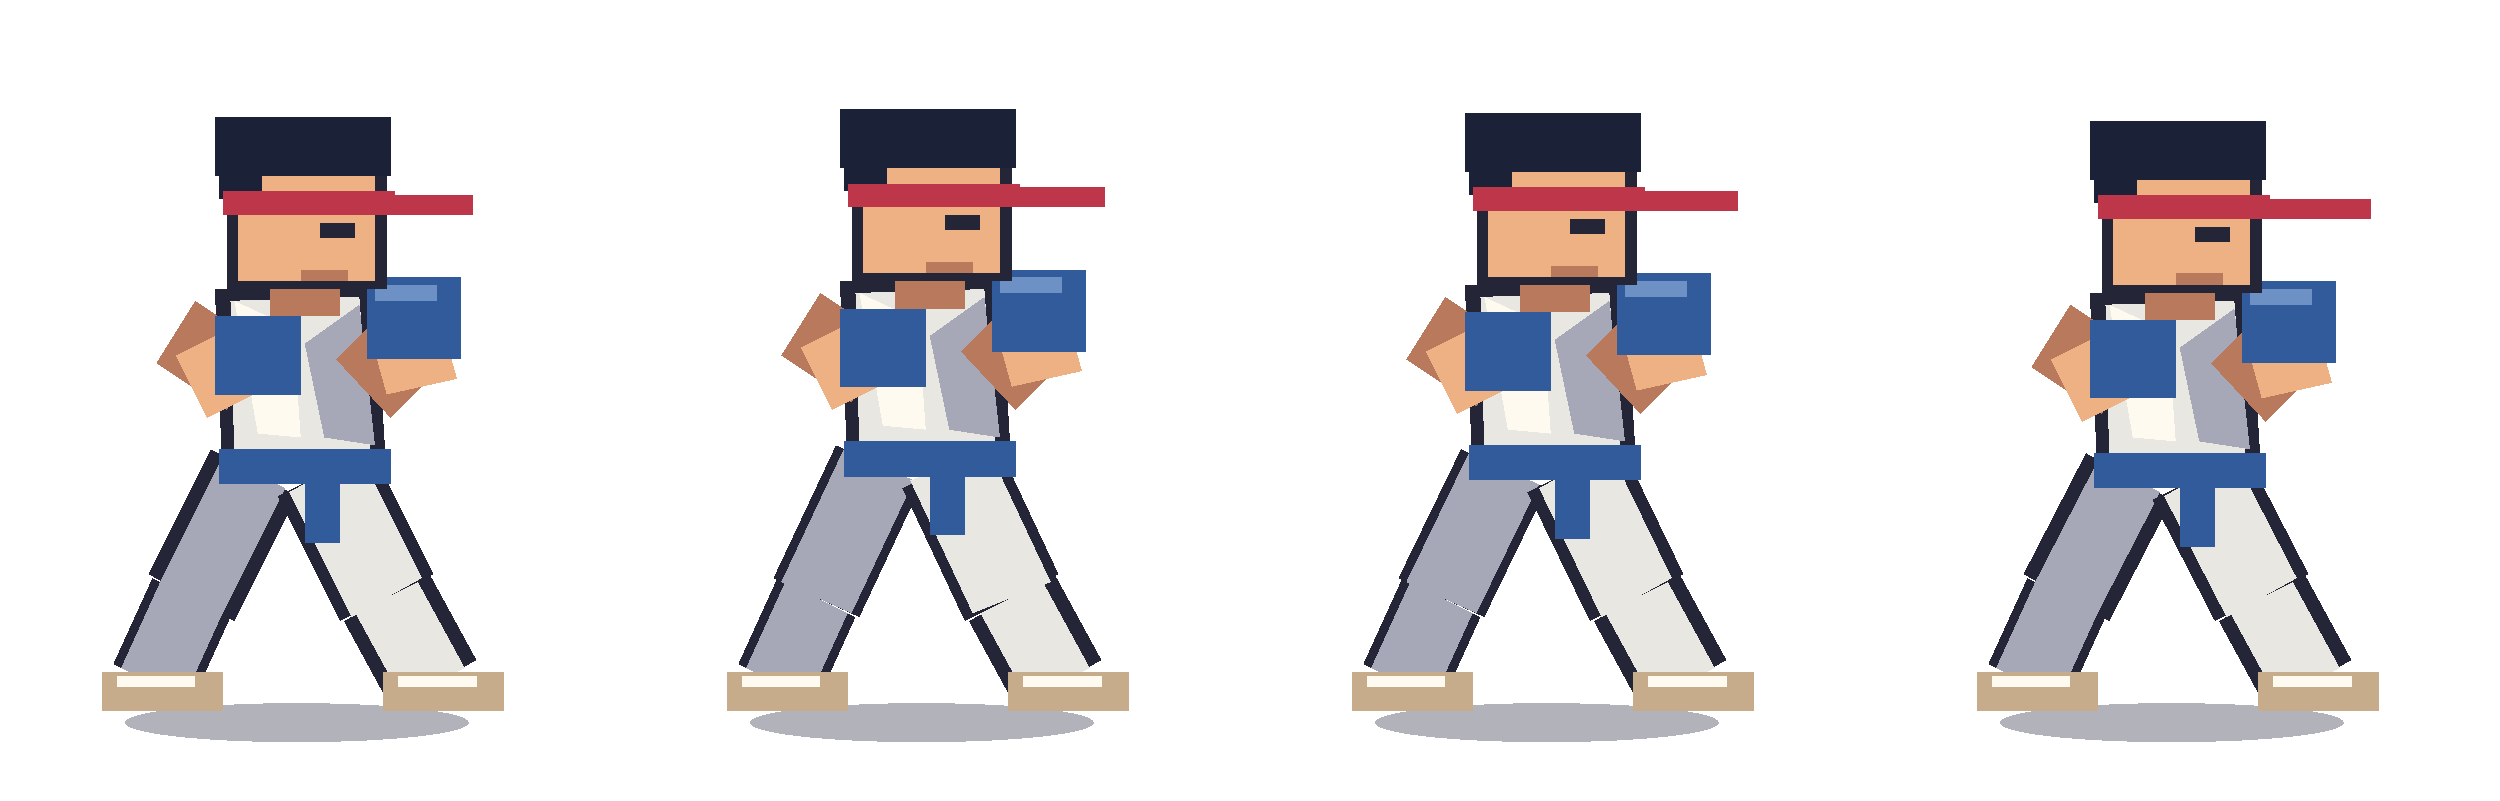
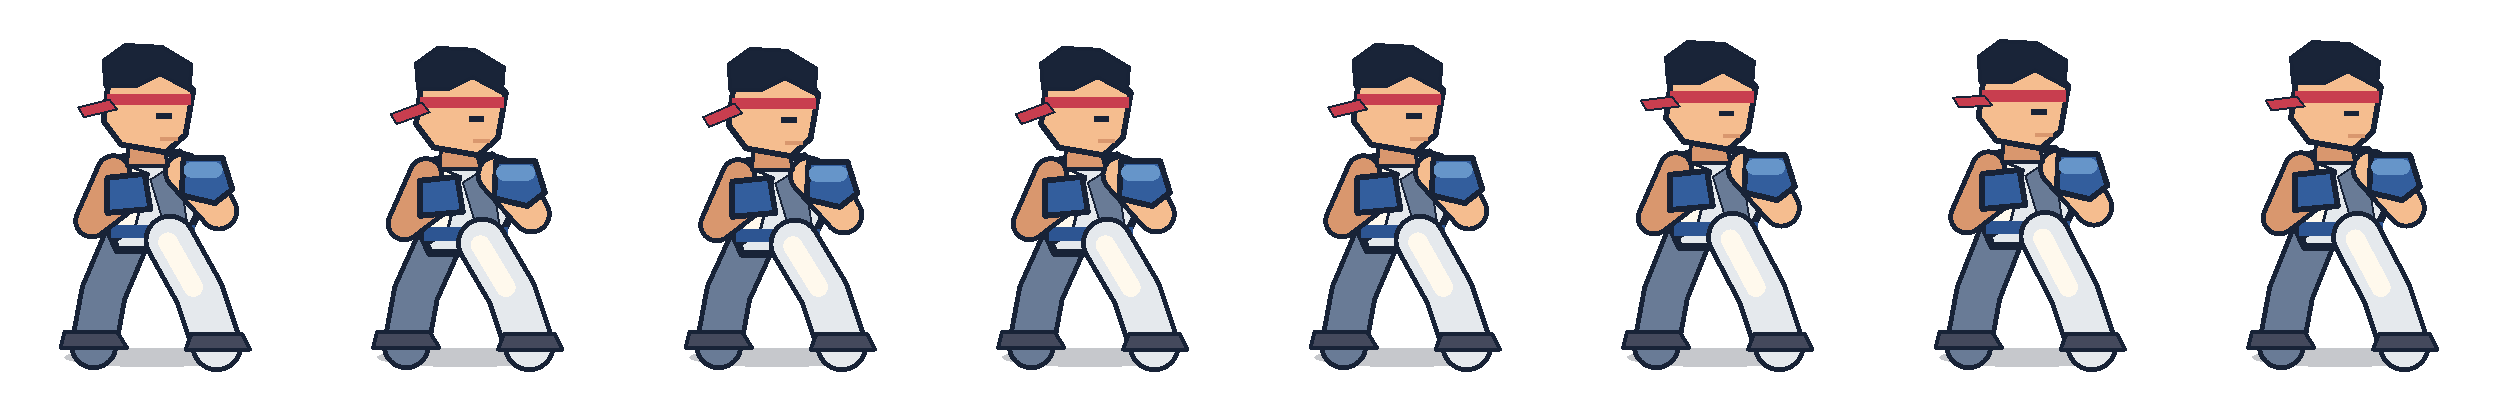
- <svg xmlns="http://www.w3.org/2000/svg" width="640" height="205" viewBox="0 0 640 205">
+ <svg xmlns="http://www.w3.org/2000/svg" width="1280" height="205" viewBox="0 0 1280 205">
  <g shape-rendering="crispEdges">
    <g transform="translate(0 0)">
-       <ellipse cx="76" cy="185" rx="44" ry="5" fill="#202238" opacity=".35" />
-       <polygon points="54,115 38,147 60,159 76,127" fill="#242638" />
-       <polygon points="39,148 29,170 49,180 59,158" fill="#242638" />
-       <polygon points="57,117 41,149 57,157 73,125" fill="#a6a7b7" />
-       <polygon points="41,149 31,171 47,179 57,157" fill="#a6a7b7" />
-       <rect x="26" y="172" width="31" height="10" fill="#c7ac8b" />
-       <rect x="30" y="173" width="20" height="3" fill="#fffaf0" />
-       <polygon points="71,127 87,159 111,147 95,115" fill="#242638" />
-       <polygon points="88,159 100,181 122,169 110,147" fill="#242638" />
-       <polygon points="74,126 90,158 108,148 92,116" fill="#e9e7e2" />
-       <polygon points="91,157 103,179 119,171 107,149" fill="#e9e7e2" />
-       <rect x="98" y="172" width="31" height="10" fill="#c7ac8b" />
-       <rect x="102" y="173" width="20" height="3" fill="#fffaf0" />
-       <polygon points="55,74 96,73 99,122 57,123" fill="#242638" />
-       <polygon points="59,77 92,76 95,117 60,118" fill="#e9e7e2" />
-       <polygon points="60,77 75,84 77,112 66,111" fill="#fffaf0" />
-       <polygon points="92,78 78,88 83,112 96,114" fill="#a6a7b7" />
-       <rect x="56" y="115" width="44" height="9" fill="#315b9b" />
-       <rect x="78" y="120" width="9" height="19" fill="#315b9b" />
-       <polygon points="50,77 40,93 58,105 68,89" fill="#b8795c" />
-       <polygon points="53,107 69,99 61,83 45,91" fill="#edb183" />
-       <rect x="55" y="81" width="22" height="20" fill="#315b9b" />
-       <polygon points="86,92 100,107 116,91 102,76" fill="#b8795c" />
-       <polygon points="117,97 112,79 94,83 99,101" fill="#edb183" />
-       <rect x="94" y="71" width="24" height="21" fill="#315b9b" />
-       <rect x="96" y="73" width="16" height="4" fill="#6d90c5" />
-       <rect x="69" y="68" width="18" height="13" fill="#b8795c" />
-       <rect x="58" y="35" width="41" height="39" fill="#242638" />
-       <rect x="61" y="38" width="35" height="34" fill="#edb183" />
-       <rect x="55" y="30" width="45" height="15" fill="#1b2136" />
-       <rect x="56" y="41" width="11" height="10" fill="#1b2136" />
-       <rect x="57" y="49" width="44" height="6" fill="#bd3649" />
-       <rect x="99" y="50" width="22" height="5" fill="#bd3649" />
-       <rect x="82" y="57" width="9" height="4" fill="#242638" />
-       <rect x="77" y="69" width="12" height="3" fill="#b8795c" />
+       <ellipse cx="78" cy="183" rx="45" ry="5" fill="#111728" opacity=".24" />
+       <path d="M 64,124 L 53,150 L 48,177" fill="none" stroke="#182337" stroke-width="25" stroke-linejoin="round" stroke-linecap="round" />
+       <path d="M 64,124 L 53,150 L 48,177" fill="none" stroke="#697b96" stroke-width="20" stroke-linejoin="round" stroke-linecap="round" />
+       <polygon points="33,170 60,170 65,178 31,178" fill="#44495c" stroke="#182337" stroke-width="2" stroke-linejoin="round" />
+       <polygon points="58,81 92,78 101,110 92,128 60,128 52,110" fill="#e5e9ed" stroke="#182337" stroke-width="4" stroke-linejoin="round" />
+       <polygon points="59,82 76,89 69,117 60,123" fill="#fff9ed" stroke="#182337" stroke-width="1.5" stroke-linejoin="round" />
+       <polygon points="91,83 77,92 84,115 97,122" fill="#697b96" stroke="#182337" stroke-width="1" stroke-linejoin="round" />
+       <rect x="57" y="115" width="43" height="7" fill="#2d5592" />
+       <polygon points="80,117 87,117 90,133 82,139" fill="#2d5592" stroke="#182337" stroke-width="1" stroke-linejoin="round" />
+       <path d="M 87,123 L 102,150 L 111,177" fill="none" stroke="#182337" stroke-width="27" stroke-linejoin="round" stroke-linecap="round" />
+       <path d="M 87,123 L 102,150 L 111,177" fill="none" stroke="#e5e9ed" stroke-width="22" stroke-linejoin="round" stroke-linecap="round" />
+       <path d="M 86,124 L 99,147" fill="none" stroke="#fff9ed" stroke-width="10" stroke-linejoin="round" stroke-linecap="round" />
+       <path d="M 86,124 L 99,147" fill="none" stroke="#fff9ed" stroke-width="5" stroke-linejoin="round" stroke-linecap="round" />
+       <polygon points="98,171 124,171 128,179 95,179" fill="#44495c" stroke="#182337" stroke-width="2" stroke-linejoin="round" />
+       <path d="M 58,88 L 47,113 L 64,100" fill="none" stroke="#182337" stroke-width="19" stroke-linejoin="round" stroke-linecap="round" />
+       <path d="M 58,88 L 47,113 L 64,100" fill="none" stroke="#d9976e" stroke-width="14" stroke-linejoin="round" stroke-linecap="round" />
+       <polygon points="55,91 74,89 77,107 55,109" fill="#335e9d" stroke="#182337" stroke-width="3" stroke-linejoin="round" />
+       <path d="M 94,88 L 112,108 L 103,92" fill="none" stroke="#182337" stroke-width="21" stroke-linejoin="round" stroke-linecap="round" />
+       <path d="M 94,88 L 112,108 L 103,92" fill="none" stroke="#f5bd8f" stroke-width="16" stroke-linejoin="round" stroke-linecap="round" />
+       <polygon points="94,81 114,81 119,97 110,104 93,100" fill="#335e9d" stroke="#182337" stroke-width="3" stroke-linejoin="round" />
+       <path d="M 98,87 L 110,87" fill="none" stroke="#6695c9" stroke-width="8" stroke-linejoin="round" stroke-linecap="round" />
+       <path d="M 98,87 L 110,87" fill="none" stroke="#6695c9" stroke-width="3" stroke-linejoin="round" stroke-linecap="round" />
+       <polygon points="66,71 83,71 86,85 65,85" fill="#d9976e" stroke="#182337" stroke-width="2" stroke-linejoin="round" />
+       <polygon points="56,39 90,36 99,46 95,69 85,78 62,74 53,62" fill="#f5bd8f" stroke="#182337" stroke-width="3" stroke-linejoin="round" />
+       <polygon points="54,44 53,31 64,23 83,24 98,33 97,46 82,38 70,44" fill="#192438" stroke="#182337" stroke-width="2" stroke-linejoin="round" />
+       <rect x="55" y="48" width="43" height="6" fill="#c83e4f" />
+       <polygon points="56,51 40,55 43,60 60,56" fill="#c83e4f" stroke="#182337" stroke-width="1" stroke-linejoin="round" />
+       <rect x="80" y="58" width="8" height="3" fill="#182337" />
+       <rect x="82" y="70" width="9" height="2" fill="#d9976e" />
    </g>
    <g transform="translate(160 0)">
-       <ellipse cx="76" cy="185" rx="44" ry="5" fill="#202238" opacity=".35" />
-       <polygon points="54,114 38,148 60,158 76,124" fill="#242638" />
-       <polygon points="39,148 29,170 49,180 59,158" fill="#242638" />
-       <polygon points="56,115 40,149 58,157 74,123" fill="#a6a7b7" />
-       <polygon points="41,149 31,171 47,179 57,157" fill="#a6a7b7" />
-       <rect x="26" y="172" width="31" height="10" fill="#c7ac8b" />
-       <rect x="30" y="173" width="20" height="3" fill="#fffaf0" />
-       <polygon points="71,125 87,159 111,147 95,113" fill="#242638" />
-       <polygon points="88,159 100,181 122,169 110,147" fill="#242638" />
-       <polygon points="73,123 89,157 109,149 93,115" fill="#e9e7e2" />
-       <polygon points="91,157 103,179 119,171 107,149" fill="#e9e7e2" />
-       <rect x="98" y="172" width="31" height="10" fill="#c7ac8b" />
-       <rect x="102" y="173" width="20" height="3" fill="#fffaf0" />
-       <polygon points="55,72 96,71 99,120 57,121" fill="#242638" />
-       <polygon points="59,75 92,74 95,115 60,116" fill="#e9e7e2" />
-       <polygon points="60,75 75,82 77,110 66,109" fill="#fffaf0" />
-       <polygon points="92,76 78,86 83,110 96,112" fill="#a6a7b7" />
-       <rect x="56" y="113" width="44" height="9" fill="#315b9b" />
-       <rect x="78" y="118" width="9" height="19" fill="#315b9b" />
-       <polygon points="50,75 40,91 58,103 68,87" fill="#b8795c" />
-       <polygon points="53,105 69,97 61,81 45,89" fill="#edb183" />
-       <rect x="55" y="79" width="22" height="20" fill="#315b9b" />
-       <polygon points="86,90 100,105 116,89 102,74" fill="#b8795c" />
-       <polygon points="117,95 112,77 94,81 99,99" fill="#edb183" />
-       <rect x="94" y="69" width="24" height="21" fill="#315b9b" />
-       <rect x="96" y="71" width="16" height="4" fill="#6d90c5" />
-       <rect x="69" y="66" width="18" height="13" fill="#b8795c" />
-       <rect x="58" y="33" width="41" height="39" fill="#242638" />
-       <rect x="61" y="36" width="35" height="34" fill="#edb183" />
-       <rect x="55" y="28" width="45" height="15" fill="#1b2136" />
-       <rect x="56" y="39" width="11" height="10" fill="#1b2136" />
-       <rect x="57" y="47" width="44" height="6" fill="#bd3649" />
-       <rect x="99" y="48" width="24" height="5" fill="#bd3649" />
-       <rect x="82" y="55" width="9" height="4" fill="#242638" />
-       <rect x="77" y="67" width="12" height="3" fill="#b8795c" />
+       <ellipse cx="78" cy="183" rx="45" ry="5" fill="#111728" opacity=".24" />
+       <path d="M 64,125.5 L 53,150 L 48,177" fill="none" stroke="#182337" stroke-width="25" stroke-linejoin="round" stroke-linecap="round" />
+       <path d="M 64,125.5 L 53,150 L 48,177" fill="none" stroke="#697b96" stroke-width="20" stroke-linejoin="round" stroke-linecap="round" />
+       <polygon points="33,170 60,170 65,178 31,178" fill="#44495c" stroke="#182337" stroke-width="2" stroke-linejoin="round" />
+       <polygon points="58,82.5 92,79.5 101,111.5 92,129.5 60,129.5 52,111.5" fill="#e5e9ed" stroke="#182337" stroke-width="4" stroke-linejoin="round" />
+       <polygon points="59,83.5 76,90.5 69,118.5 60,124.5" fill="#fff9ed" stroke="#182337" stroke-width="1.5" stroke-linejoin="round" />
+       <polygon points="91,84.5 77,93.5 84,116.5 97,123.5" fill="#697b96" stroke="#182337" stroke-width="1" stroke-linejoin="round" />
+       <rect x="57" y="116.414" width="43" height="7" fill="#2d5592" />
+       <polygon points="80,118.5 87,118.5 90,134.5 82,140.5" fill="#2d5592" stroke="#182337" stroke-width="1" stroke-linejoin="round" />
+       <path d="M 87,124.5 L 102,150 L 111,177" fill="none" stroke="#182337" stroke-width="27" stroke-linejoin="round" stroke-linecap="round" />
+       <path d="M 87,124.5 L 102,150 L 111,177" fill="none" stroke="#e5e9ed" stroke-width="22" stroke-linejoin="round" stroke-linecap="round" />
+       <path d="M 86,125.5 L 99,147" fill="none" stroke="#fff9ed" stroke-width="10" stroke-linejoin="round" stroke-linecap="round" />
+       <path d="M 86,125.5 L 99,147" fill="none" stroke="#fff9ed" stroke-width="5" stroke-linejoin="round" stroke-linecap="round" />
+       <polygon points="98,171 124,171 128,179 95,179" fill="#44495c" stroke="#182337" stroke-width="2" stroke-linejoin="round" />
+       <path d="M 58,89.5 L 47,114.5 L 64,101.5" fill="none" stroke="#182337" stroke-width="19" stroke-linejoin="round" stroke-linecap="round" />
+       <path d="M 58,89.5 L 47,114.5 L 64,101.5" fill="none" stroke="#d9976e" stroke-width="14" stroke-linejoin="round" stroke-linecap="round" />
+       <polygon points="55,92.5 74,90.5 77,108.5 55,110.5" fill="#335e9d" stroke="#182337" stroke-width="3" stroke-linejoin="round" />
+       <path d="M 94,89.5 L 112,109.5 L 103,93.5" fill="none" stroke="#182337" stroke-width="21" stroke-linejoin="round" stroke-linecap="round" />
+       <path d="M 94,89.5 L 112,109.5 L 103,93.5" fill="none" stroke="#f5bd8f" stroke-width="16" stroke-linejoin="round" stroke-linecap="round" />
+       <polygon points="94,82.5 114,82.5 119,98.5 110,105.5 93,101.5" fill="#335e9d" stroke="#182337" stroke-width="3" stroke-linejoin="round" />
+       <path d="M 98,88.5 L 110,88.5" fill="none" stroke="#6695c9" stroke-width="8" stroke-linejoin="round" stroke-linecap="round" />
+       <path d="M 98,88.5 L 110,88.5" fill="none" stroke="#6695c9" stroke-width="3" stroke-linejoin="round" stroke-linecap="round" />
+       <polygon points="66,72.5 83,72.5 86,86.5 65,86.5" fill="#d9976e" stroke="#182337" stroke-width="2" stroke-linejoin="round" />
+       <polygon points="56,40.5 90,37.5 99,47.5 95,70.5 85,79.5 62,75.5 53,63.5" fill="#f5bd8f" stroke="#182337" stroke-width="3" stroke-linejoin="round" />
+       <polygon points="54,45.5 53,32.5 64,24.5 83,25.5 98,34.5 97,47.5 82,39.5 70,45.5" fill="#192438" stroke="#182337" stroke-width="2" stroke-linejoin="round" />
+       <rect x="55" y="49.414" width="43" height="6" fill="#c83e4f" />
+       <polygon points="56,52.5 40,58.5 43,63.5 60,57.5" fill="#c83e4f" stroke="#182337" stroke-width="1" stroke-linejoin="round" />
+       <rect x="80" y="59.414" width="8" height="3" fill="#182337" />
+       <rect x="82" y="71.414" width="9" height="2" fill="#d9976e" />
    </g>
    <g transform="translate(320 0)">
-       <ellipse cx="76" cy="185" rx="44" ry="5" fill="#202238" opacity=".35" />
-       <polygon points="54,115 38,148 60,158 76,125" fill="#242638" />
-       <polygon points="39,148 29,170 49,180 59,158" fill="#242638" />
-       <polygon points="56,116 40,149 58,157 74,124" fill="#a6a7b7" />
-       <polygon points="41,149 31,171 47,179 57,157" fill="#a6a7b7" />
-       <rect x="26" y="172" width="31" height="10" fill="#c7ac8b" />
-       <rect x="30" y="173" width="20" height="3" fill="#fffaf0" />
-       <polygon points="71,126 87,159 111,147 95,114" fill="#242638" />
-       <polygon points="88,159 100,181 122,169 110,147" fill="#242638" />
-       <polygon points="74,125 90,158 108,148 92,115" fill="#e9e7e2" />
-       <polygon points="91,157 103,179 119,171 107,149" fill="#e9e7e2" />
-       <rect x="98" y="172" width="31" height="10" fill="#c7ac8b" />
-       <rect x="102" y="173" width="20" height="3" fill="#fffaf0" />
-       <polygon points="55,73 96,72 99,121 57,122" fill="#242638" />
-       <polygon points="59,76 92,75 95,116 60,117" fill="#e9e7e2" />
-       <polygon points="60,76 75,83 77,111 66,110" fill="#fffaf0" />
-       <polygon points="92,77 78,87 83,111 96,113" fill="#a6a7b7" />
-       <rect x="56" y="114" width="44" height="9" fill="#315b9b" />
-       <rect x="78" y="119" width="9" height="19" fill="#315b9b" />
-       <polygon points="50,76 40,92 58,104 68,88" fill="#b8795c" />
-       <polygon points="53,106 69,98 61,82 45,90" fill="#edb183" />
-       <rect x="55" y="80" width="22" height="20" fill="#315b9b" />
-       <polygon points="86,91 100,106 116,90 102,75" fill="#b8795c" />
-       <polygon points="117,96 112,78 94,82 99,100" fill="#edb183" />
-       <rect x="94" y="70" width="24" height="21" fill="#315b9b" />
-       <rect x="96" y="72" width="16" height="4" fill="#6d90c5" />
-       <rect x="69" y="67" width="18" height="13" fill="#b8795c" />
-       <rect x="58" y="34" width="41" height="39" fill="#242638" />
-       <rect x="61" y="37" width="35" height="34" fill="#edb183" />
-       <rect x="55" y="29" width="45" height="15" fill="#1b2136" />
-       <rect x="56" y="40" width="11" height="10" fill="#1b2136" />
-       <rect x="57" y="48" width="44" height="6" fill="#bd3649" />
-       <rect x="99" y="49" width="26" height="5" fill="#bd3649" />
-       <rect x="82" y="56" width="9" height="4" fill="#242638" />
-       <rect x="77" y="68" width="12" height="3" fill="#b8795c" />
+       <ellipse cx="78" cy="183" rx="45" ry="5" fill="#111728" opacity=".24" />
+       <path d="M 64,126 L 53,150 L 48,177" fill="none" stroke="#182337" stroke-width="25" stroke-linejoin="round" stroke-linecap="round" />
+       <path d="M 64,126 L 53,150 L 48,177" fill="none" stroke="#697b96" stroke-width="20" stroke-linejoin="round" stroke-linecap="round" />
+       <polygon points="33,170 60,170 65,178 31,178" fill="#44495c" stroke="#182337" stroke-width="2" stroke-linejoin="round" />
+       <polygon points="58,83 92,80 101,112 92,130 60,130 52,112" fill="#e5e9ed" stroke="#182337" stroke-width="4" stroke-linejoin="round" />
+       <polygon points="59,84 76,91 69,119 60,125" fill="#fff9ed" stroke="#182337" stroke-width="1.5" stroke-linejoin="round" />
+       <polygon points="91,85 77,94 84,117 97,124" fill="#697b96" stroke="#182337" stroke-width="1" stroke-linejoin="round" />
+       <rect x="57" y="117" width="43" height="7" fill="#2d5592" />
+       <polygon points="80,119 87,119 90,135 82,141" fill="#2d5592" stroke="#182337" stroke-width="1" stroke-linejoin="round" />
+       <path d="M 87,125 L 102,150 L 111,177" fill="none" stroke="#182337" stroke-width="27" stroke-linejoin="round" stroke-linecap="round" />
+       <path d="M 87,125 L 102,150 L 111,177" fill="none" stroke="#e5e9ed" stroke-width="22" stroke-linejoin="round" stroke-linecap="round" />
+       <path d="M 86,126 L 99,147" fill="none" stroke="#fff9ed" stroke-width="10" stroke-linejoin="round" stroke-linecap="round" />
+       <path d="M 86,126 L 99,147" fill="none" stroke="#fff9ed" stroke-width="5" stroke-linejoin="round" stroke-linecap="round" />
+       <polygon points="98,171 124,171 128,179 95,179" fill="#44495c" stroke="#182337" stroke-width="2" stroke-linejoin="round" />
+       <path d="M 58,90 L 47,115 L 64,102" fill="none" stroke="#182337" stroke-width="19" stroke-linejoin="round" stroke-linecap="round" />
+       <path d="M 58,90 L 47,115 L 64,102" fill="none" stroke="#d9976e" stroke-width="14" stroke-linejoin="round" stroke-linecap="round" />
+       <polygon points="55,93 74,91 77,109 55,111" fill="#335e9d" stroke="#182337" stroke-width="3" stroke-linejoin="round" />
+       <path d="M 94,90 L 112,110 L 103,94" fill="none" stroke="#182337" stroke-width="21" stroke-linejoin="round" stroke-linecap="round" />
+       <path d="M 94,90 L 112,110 L 103,94" fill="none" stroke="#f5bd8f" stroke-width="16" stroke-linejoin="round" stroke-linecap="round" />
+       <polygon points="94,83 114,83 119,99 110,106 93,102" fill="#335e9d" stroke="#182337" stroke-width="3" stroke-linejoin="round" />
+       <path d="M 98,89 L 110,89" fill="none" stroke="#6695c9" stroke-width="8" stroke-linejoin="round" stroke-linecap="round" />
+       <path d="M 98,89 L 110,89" fill="none" stroke="#6695c9" stroke-width="3" stroke-linejoin="round" stroke-linecap="round" />
+       <polygon points="66,73 83,73 86,87 65,87" fill="#d9976e" stroke="#182337" stroke-width="2" stroke-linejoin="round" />
+       <polygon points="56,41 90,38 99,48 95,71 85,80 62,76 53,64" fill="#f5bd8f" stroke="#182337" stroke-width="3" stroke-linejoin="round" />
+       <polygon points="54,46 53,33 64,25 83,26 98,35 97,48 82,40 70,46" fill="#192438" stroke="#182337" stroke-width="2" stroke-linejoin="round" />
+       <rect x="55" y="50" width="43" height="6" fill="#c83e4f" />
+       <polygon points="56,53 40,60 43,65 60,58" fill="#c83e4f" stroke="#182337" stroke-width="1" stroke-linejoin="round" />
+       <rect x="80" y="60" width="8" height="3" fill="#182337" />
+       <rect x="82" y="72" width="9" height="2" fill="#d9976e" />
    </g>
    <g transform="translate(480 0)">
-       <ellipse cx="76" cy="185" rx="44" ry="5" fill="#202238" opacity=".35" />
-       <polygon points="54,116 38,147 60,159 76,128" fill="#242638" />
-       <polygon points="39,148 29,170 49,180 59,158" fill="#242638" />
-       <polygon points="57,118 41,149 57,157 73,126" fill="#a6a7b7" />
-       <polygon points="41,149 31,171 47,179 57,157" fill="#a6a7b7" />
-       <rect x="26" y="172" width="31" height="10" fill="#c7ac8b" />
-       <rect x="30" y="173" width="20" height="3" fill="#fffaf0" />
-       <polygon points="71,128 87,159 111,147 95,116" fill="#242638" />
-       <polygon points="88,159 100,181 122,169 110,147" fill="#242638" />
-       <polygon points="74,127 90,158 108,148 92,117" fill="#e9e7e2" />
-       <polygon points="91,157 103,179 119,171 107,149" fill="#e9e7e2" />
-       <rect x="98" y="172" width="31" height="10" fill="#c7ac8b" />
-       <rect x="102" y="173" width="20" height="3" fill="#fffaf0" />
-       <polygon points="55,75 96,74 99,123 57,124" fill="#242638" />
-       <polygon points="59,78 92,77 95,118 60,119" fill="#e9e7e2" />
-       <polygon points="60,78 75,85 77,113 66,112" fill="#fffaf0" />
-       <polygon points="92,79 78,89 83,113 96,115" fill="#a6a7b7" />
-       <rect x="56" y="116" width="44" height="9" fill="#315b9b" />
-       <rect x="78" y="121" width="9" height="19" fill="#315b9b" />
-       <polygon points="50,78 40,94 58,106 68,90" fill="#b8795c" />
-       <polygon points="53,108 69,100 61,84 45,92" fill="#edb183" />
-       <rect x="55" y="82" width="22" height="20" fill="#315b9b" />
-       <polygon points="86,93 100,108 116,92 102,77" fill="#b8795c" />
-       <polygon points="117,98 112,80 94,84 99,102" fill="#edb183" />
-       <rect x="94" y="72" width="24" height="21" fill="#315b9b" />
-       <rect x="96" y="74" width="16" height="4" fill="#6d90c5" />
-       <rect x="69" y="69" width="18" height="13" fill="#b8795c" />
-       <rect x="58" y="36" width="41" height="39" fill="#242638" />
-       <rect x="61" y="39" width="35" height="34" fill="#edb183" />
-       <rect x="55" y="31" width="45" height="15" fill="#1b2136" />
-       <rect x="56" y="42" width="11" height="10" fill="#1b2136" />
-       <rect x="57" y="50" width="44" height="6" fill="#bd3649" />
-       <rect x="99" y="51" width="28" height="5" fill="#bd3649" />
-       <rect x="82" y="58" width="9" height="4" fill="#242638" />
-       <rect x="77" y="70" width="12" height="3" fill="#b8795c" />
+       <ellipse cx="78" cy="183" rx="45" ry="5" fill="#111728" opacity=".24" />
+       <path d="M 64,125.5 L 53,150 L 48,177" fill="none" stroke="#182337" stroke-width="25" stroke-linejoin="round" stroke-linecap="round" />
+       <path d="M 64,125.5 L 53,150 L 48,177" fill="none" stroke="#697b96" stroke-width="20" stroke-linejoin="round" stroke-linecap="round" />
+       <polygon points="33,170 60,170 65,178 31,178" fill="#44495c" stroke="#182337" stroke-width="2" stroke-linejoin="round" />
+       <polygon points="58,82.5 92,79.5 101,111.5 92,129.5 60,129.5 52,111.5" fill="#e5e9ed" stroke="#182337" stroke-width="4" stroke-linejoin="round" />
+       <polygon points="59,83.5 76,90.5 69,118.5 60,124.5" fill="#fff9ed" stroke="#182337" stroke-width="1.5" stroke-linejoin="round" />
+       <polygon points="91,84.5 77,93.5 84,116.5 97,123.5" fill="#697b96" stroke="#182337" stroke-width="1" stroke-linejoin="round" />
+       <rect x="57" y="116.414" width="43" height="7" fill="#2d5592" />
+       <polygon points="80,118.5 87,118.5 90,134.5 82,140.5" fill="#2d5592" stroke="#182337" stroke-width="1" stroke-linejoin="round" />
+       <path d="M 87,124.5 L 102,150 L 111,177" fill="none" stroke="#182337" stroke-width="27" stroke-linejoin="round" stroke-linecap="round" />
+       <path d="M 87,124.5 L 102,150 L 111,177" fill="none" stroke="#e5e9ed" stroke-width="22" stroke-linejoin="round" stroke-linecap="round" />
+       <path d="M 86,125.5 L 99,147" fill="none" stroke="#fff9ed" stroke-width="10" stroke-linejoin="round" stroke-linecap="round" />
+       <path d="M 86,125.5 L 99,147" fill="none" stroke="#fff9ed" stroke-width="5" stroke-linejoin="round" stroke-linecap="round" />
+       <polygon points="98,171 124,171 128,179 95,179" fill="#44495c" stroke="#182337" stroke-width="2" stroke-linejoin="round" />
+       <path d="M 58,89.5 L 47,114.5 L 64,101.5" fill="none" stroke="#182337" stroke-width="19" stroke-linejoin="round" stroke-linecap="round" />
+       <path d="M 58,89.5 L 47,114.5 L 64,101.5" fill="none" stroke="#d9976e" stroke-width="14" stroke-linejoin="round" stroke-linecap="round" />
+       <polygon points="55,92.5 74,90.5 77,108.5 55,110.5" fill="#335e9d" stroke="#182337" stroke-width="3" stroke-linejoin="round" />
+       <path d="M 94,89.5 L 112,109.5 L 103,93.5" fill="none" stroke="#182337" stroke-width="21" stroke-linejoin="round" stroke-linecap="round" />
+       <path d="M 94,89.5 L 112,109.5 L 103,93.5" fill="none" stroke="#f5bd8f" stroke-width="16" stroke-linejoin="round" stroke-linecap="round" />
+       <polygon points="94,82.5 114,82.5 119,98.5 110,105.5 93,101.5" fill="#335e9d" stroke="#182337" stroke-width="3" stroke-linejoin="round" />
+       <path d="M 98,88.5 L 110,88.5" fill="none" stroke="#6695c9" stroke-width="8" stroke-linejoin="round" stroke-linecap="round" />
+       <path d="M 98,88.5 L 110,88.5" fill="none" stroke="#6695c9" stroke-width="3" stroke-linejoin="round" stroke-linecap="round" />
+       <polygon points="66,72.5 83,72.5 86,86.5 65,86.5" fill="#d9976e" stroke="#182337" stroke-width="2" stroke-linejoin="round" />
+       <polygon points="56,40.5 90,37.5 99,47.5 95,70.5 85,79.5 62,75.5 53,63.5" fill="#f5bd8f" stroke="#182337" stroke-width="3" stroke-linejoin="round" />
+       <polygon points="54,45.5 53,32.5 64,24.5 83,25.5 98,34.5 97,47.5 82,39.5 70,45.5" fill="#192438" stroke="#182337" stroke-width="2" stroke-linejoin="round" />
+       <rect x="55" y="49.414" width="43" height="6" fill="#c83e4f" />
+       <polygon points="56,52.5 40,58.5 43,63.5 60,57.5" fill="#c83e4f" stroke="#182337" stroke-width="1" stroke-linejoin="round" />
+       <rect x="80" y="59.414" width="8" height="3" fill="#182337" />
+       <rect x="82" y="71.414" width="9" height="2" fill="#d9976e" />
+     </g>
+     <g transform="translate(640 0)">
+       <ellipse cx="78" cy="183" rx="45" ry="5" fill="#111728" opacity=".24" />
+       <path d="M 64,124 L 53,150 L 48,177" fill="none" stroke="#182337" stroke-width="25" stroke-linejoin="round" stroke-linecap="round" />
+       <path d="M 64,124 L 53,150 L 48,177" fill="none" stroke="#697b96" stroke-width="20" stroke-linejoin="round" stroke-linecap="round" />
+       <polygon points="33,170 60,170 65,178 31,178" fill="#44495c" stroke="#182337" stroke-width="2" stroke-linejoin="round" />
+       <polygon points="58,81 92,78 101,110 92,128 60,128 52,110" fill="#e5e9ed" stroke="#182337" stroke-width="4" stroke-linejoin="round" />
+       <polygon points="59,82 76,89 69,117 60,123" fill="#fff9ed" stroke="#182337" stroke-width="1.5" stroke-linejoin="round" />
+       <polygon points="91,83 77,92 84,115 97,122" fill="#697b96" stroke="#182337" stroke-width="1" stroke-linejoin="round" />
+       <rect x="57" y="115" width="43" height="7" fill="#2d5592" />
+       <polygon points="80,117 87,117 90,133 82,139" fill="#2d5592" stroke="#182337" stroke-width="1" stroke-linejoin="round" />
+       <path d="M 87,123 L 102,150 L 111,177" fill="none" stroke="#182337" stroke-width="27" stroke-linejoin="round" stroke-linecap="round" />
+       <path d="M 87,123 L 102,150 L 111,177" fill="none" stroke="#e5e9ed" stroke-width="22" stroke-linejoin="round" stroke-linecap="round" />
+       <path d="M 86,124 L 99,147" fill="none" stroke="#fff9ed" stroke-width="10" stroke-linejoin="round" stroke-linecap="round" />
+       <path d="M 86,124 L 99,147" fill="none" stroke="#fff9ed" stroke-width="5" stroke-linejoin="round" stroke-linecap="round" />
+       <polygon points="98,171 124,171 128,179 95,179" fill="#44495c" stroke="#182337" stroke-width="2" stroke-linejoin="round" />
+       <path d="M 58,88 L 47,113 L 64,100" fill="none" stroke="#182337" stroke-width="19" stroke-linejoin="round" stroke-linecap="round" />
+       <path d="M 58,88 L 47,113 L 64,100" fill="none" stroke="#d9976e" stroke-width="14" stroke-linejoin="round" stroke-linecap="round" />
+       <polygon points="55,91 74,89 77,107 55,109" fill="#335e9d" stroke="#182337" stroke-width="3" stroke-linejoin="round" />
+       <path d="M 94,88 L 112,108 L 103,92" fill="none" stroke="#182337" stroke-width="21" stroke-linejoin="round" stroke-linecap="round" />
+       <path d="M 94,88 L 112,108 L 103,92" fill="none" stroke="#f5bd8f" stroke-width="16" stroke-linejoin="round" stroke-linecap="round" />
+       <polygon points="94,81 114,81 119,97 110,104 93,100" fill="#335e9d" stroke="#182337" stroke-width="3" stroke-linejoin="round" />
+       <path d="M 98,87 L 110,87" fill="none" stroke="#6695c9" stroke-width="8" stroke-linejoin="round" stroke-linecap="round" />
+       <path d="M 98,87 L 110,87" fill="none" stroke="#6695c9" stroke-width="3" stroke-linejoin="round" stroke-linecap="round" />
+       <polygon points="66,71 83,71 86,85 65,85" fill="#d9976e" stroke="#182337" stroke-width="2" stroke-linejoin="round" />
+       <polygon points="56,39 90,36 99,46 95,69 85,78 62,74 53,62" fill="#f5bd8f" stroke="#182337" stroke-width="3" stroke-linejoin="round" />
+       <polygon points="54,44 53,31 64,23 83,24 98,33 97,46 82,38 70,44" fill="#192438" stroke="#182337" stroke-width="2" stroke-linejoin="round" />
+       <rect x="55" y="48" width="43" height="6" fill="#c83e4f" />
+       <polygon points="56,51 40,55 43,60 60,56" fill="#c83e4f" stroke="#182337" stroke-width="1" stroke-linejoin="round" />
+       <rect x="80" y="58" width="8" height="3" fill="#182337" />
+       <rect x="82" y="70" width="9" height="2" fill="#d9976e" />
+     </g>
+     <g transform="translate(800 0)">
+       <ellipse cx="78" cy="183" rx="45" ry="5" fill="#111728" opacity=".24" />
+       <path d="M 64,122.5 L 53,150 L 48,177" fill="none" stroke="#182337" stroke-width="25" stroke-linejoin="round" stroke-linecap="round" />
+       <path d="M 64,122.5 L 53,150 L 48,177" fill="none" stroke="#697b96" stroke-width="20" stroke-linejoin="round" stroke-linecap="round" />
+       <polygon points="33,170 60,170 65,178 31,178" fill="#44495c" stroke="#182337" stroke-width="2" stroke-linejoin="round" />
+       <polygon points="58,79.5 92,76.5 101,108.5 92,126.5 60,126.5 52,108.5" fill="#e5e9ed" stroke="#182337" stroke-width="4" stroke-linejoin="round" />
+       <polygon points="59,80.5 76,87.5 69,115.5 60,121.5" fill="#fff9ed" stroke="#182337" stroke-width="1.5" stroke-linejoin="round" />
+       <polygon points="91,81.5 77,90.5 84,113.5 97,120.5" fill="#697b96" stroke="#182337" stroke-width="1" stroke-linejoin="round" />
+       <rect x="57" y="113.586" width="43" height="7" fill="#2d5592" />
+       <polygon points="80,115.5 87,115.5 90,131.5 82,137.5" fill="#2d5592" stroke="#182337" stroke-width="1" stroke-linejoin="round" />
+       <path d="M 87,121.5 L 102,150 L 111,177" fill="none" stroke="#182337" stroke-width="27" stroke-linejoin="round" stroke-linecap="round" />
+       <path d="M 87,121.5 L 102,150 L 111,177" fill="none" stroke="#e5e9ed" stroke-width="22" stroke-linejoin="round" stroke-linecap="round" />
+       <path d="M 86,122.5 L 99,147" fill="none" stroke="#fff9ed" stroke-width="10" stroke-linejoin="round" stroke-linecap="round" />
+       <path d="M 86,122.5 L 99,147" fill="none" stroke="#fff9ed" stroke-width="5" stroke-linejoin="round" stroke-linecap="round" />
+       <polygon points="98,171 124,171 128,179 95,179" fill="#44495c" stroke="#182337" stroke-width="2" stroke-linejoin="round" />
+       <path d="M 58,86.5 L 47,111.5 L 64,98.5" fill="none" stroke="#182337" stroke-width="19" stroke-linejoin="round" stroke-linecap="round" />
+       <path d="M 58,86.5 L 47,111.5 L 64,98.5" fill="none" stroke="#d9976e" stroke-width="14" stroke-linejoin="round" stroke-linecap="round" />
+       <polygon points="55,89.5 74,87.5 77,105.5 55,107.5" fill="#335e9d" stroke="#182337" stroke-width="3" stroke-linejoin="round" />
+       <path d="M 94,86.5 L 112,106.5 L 103,90.5" fill="none" stroke="#182337" stroke-width="21" stroke-linejoin="round" stroke-linecap="round" />
+       <path d="M 94,86.5 L 112,106.5 L 103,90.5" fill="none" stroke="#f5bd8f" stroke-width="16" stroke-linejoin="round" stroke-linecap="round" />
+       <polygon points="94,79.5 114,79.5 119,95.5 110,102.5 93,98.5" fill="#335e9d" stroke="#182337" stroke-width="3" stroke-linejoin="round" />
+       <path d="M 98,85.5 L 110,85.5" fill="none" stroke="#6695c9" stroke-width="8" stroke-linejoin="round" stroke-linecap="round" />
+       <path d="M 98,85.5 L 110,85.5" fill="none" stroke="#6695c9" stroke-width="3" stroke-linejoin="round" stroke-linecap="round" />
+       <polygon points="66,69.5 83,69.5 86,83.5 65,83.5" fill="#d9976e" stroke="#182337" stroke-width="2" stroke-linejoin="round" />
+       <polygon points="56,37.5 90,34.5 99,44.5 95,67.5 85,76.5 62,72.5 53,60.5" fill="#f5bd8f" stroke="#182337" stroke-width="3" stroke-linejoin="round" />
+       <polygon points="54,42.5 53,29.5 64,21.5 83,22.5 98,31.5 97,44.5 82,36.5 70,42.5" fill="#192438" stroke="#182337" stroke-width="2" stroke-linejoin="round" />
+       <rect x="55" y="46.586" width="43" height="6" fill="#c83e4f" />
+       <polygon points="56,49.5 40,51.5 43,56.5 60,54.5" fill="#c83e4f" stroke="#182337" stroke-width="1" stroke-linejoin="round" />
+       <rect x="80" y="56.586" width="8" height="3" fill="#182337" />
+       <rect x="82" y="68.586" width="9" height="2" fill="#d9976e" />
+     </g>
+     <g transform="translate(960 0)">
+       <ellipse cx="78" cy="183" rx="45" ry="5" fill="#111728" opacity=".24" />
+       <path d="M 64,122 L 53,150 L 48,177" fill="none" stroke="#182337" stroke-width="25" stroke-linejoin="round" stroke-linecap="round" />
+       <path d="M 64,122 L 53,150 L 48,177" fill="none" stroke="#697b96" stroke-width="20" stroke-linejoin="round" stroke-linecap="round" />
+       <polygon points="33,170 60,170 65,178 31,178" fill="#44495c" stroke="#182337" stroke-width="2" stroke-linejoin="round" />
+       <polygon points="58,79 92,76 101,108 92,126 60,126 52,108" fill="#e5e9ed" stroke="#182337" stroke-width="4" stroke-linejoin="round" />
+       <polygon points="59,80 76,87 69,115 60,121" fill="#fff9ed" stroke="#182337" stroke-width="1.5" stroke-linejoin="round" />
+       <polygon points="91,81 77,90 84,113 97,120" fill="#697b96" stroke="#182337" stroke-width="1" stroke-linejoin="round" />
+       <rect x="57" y="113" width="43" height="7" fill="#2d5592" />
+       <polygon points="80,115 87,115 90,131 82,137" fill="#2d5592" stroke="#182337" stroke-width="1" stroke-linejoin="round" />
+       <path d="M 87,121 L 102,150 L 111,177" fill="none" stroke="#182337" stroke-width="27" stroke-linejoin="round" stroke-linecap="round" />
+       <path d="M 87,121 L 102,150 L 111,177" fill="none" stroke="#e5e9ed" stroke-width="22" stroke-linejoin="round" stroke-linecap="round" />
+       <path d="M 86,122 L 99,147" fill="none" stroke="#fff9ed" stroke-width="10" stroke-linejoin="round" stroke-linecap="round" />
+       <path d="M 86,122 L 99,147" fill="none" stroke="#fff9ed" stroke-width="5" stroke-linejoin="round" stroke-linecap="round" />
+       <polygon points="98,171 124,171 128,179 95,179" fill="#44495c" stroke="#182337" stroke-width="2" stroke-linejoin="round" />
+       <path d="M 58,86 L 47,111 L 64,98" fill="none" stroke="#182337" stroke-width="19" stroke-linejoin="round" stroke-linecap="round" />
+       <path d="M 58,86 L 47,111 L 64,98" fill="none" stroke="#d9976e" stroke-width="14" stroke-linejoin="round" stroke-linecap="round" />
+       <polygon points="55,89 74,87 77,105 55,107" fill="#335e9d" stroke="#182337" stroke-width="3" stroke-linejoin="round" />
+       <path d="M 94,86 L 112,106 L 103,90" fill="none" stroke="#182337" stroke-width="21" stroke-linejoin="round" stroke-linecap="round" />
+       <path d="M 94,86 L 112,106 L 103,90" fill="none" stroke="#f5bd8f" stroke-width="16" stroke-linejoin="round" stroke-linecap="round" />
+       <polygon points="94,79 114,79 119,95 110,102 93,98" fill="#335e9d" stroke="#182337" stroke-width="3" stroke-linejoin="round" />
+       <path d="M 98,85 L 110,85" fill="none" stroke="#6695c9" stroke-width="8" stroke-linejoin="round" stroke-linecap="round" />
+       <path d="M 98,85 L 110,85" fill="none" stroke="#6695c9" stroke-width="3" stroke-linejoin="round" stroke-linecap="round" />
+       <polygon points="66,69 83,69 86,83 65,83" fill="#d9976e" stroke="#182337" stroke-width="2" stroke-linejoin="round" />
+       <polygon points="56,37 90,34 99,44 95,67 85,76 62,72 53,60" fill="#f5bd8f" stroke="#182337" stroke-width="3" stroke-linejoin="round" />
+       <polygon points="54,42 53,29 64,21 83,22 98,31 97,44 82,36 70,42" fill="#192438" stroke="#182337" stroke-width="2" stroke-linejoin="round" />
+       <rect x="55" y="46" width="43" height="6" fill="#c83e4f" />
+       <polygon points="56,49 40,50 43,55 60,54" fill="#c83e4f" stroke="#182337" stroke-width="1" stroke-linejoin="round" />
+       <rect x="80" y="56" width="8" height="3" fill="#182337" />
+       <rect x="82" y="68" width="9" height="2" fill="#d9976e" />
+     </g>
+     <g transform="translate(1120 0)">
+       <ellipse cx="78" cy="183" rx="45" ry="5" fill="#111728" opacity=".24" />
+       <path d="M 64,122.5 L 53,150 L 48,177" fill="none" stroke="#182337" stroke-width="25" stroke-linejoin="round" stroke-linecap="round" />
+       <path d="M 64,122.5 L 53,150 L 48,177" fill="none" stroke="#697b96" stroke-width="20" stroke-linejoin="round" stroke-linecap="round" />
+       <polygon points="33,170 60,170 65,178 31,178" fill="#44495c" stroke="#182337" stroke-width="2" stroke-linejoin="round" />
+       <polygon points="58,79.5 92,76.5 101,108.5 92,126.5 60,126.5 52,108.5" fill="#e5e9ed" stroke="#182337" stroke-width="4" stroke-linejoin="round" />
+       <polygon points="59,80.5 76,87.5 69,115.5 60,121.5" fill="#fff9ed" stroke="#182337" stroke-width="1.5" stroke-linejoin="round" />
+       <polygon points="91,81.5 77,90.5 84,113.5 97,120.5" fill="#697b96" stroke="#182337" stroke-width="1" stroke-linejoin="round" />
+       <rect x="57" y="113.586" width="43" height="7" fill="#2d5592" />
+       <polygon points="80,115.5 87,115.5 90,131.5 82,137.5" fill="#2d5592" stroke="#182337" stroke-width="1" stroke-linejoin="round" />
+       <path d="M 87,121.5 L 102,150 L 111,177" fill="none" stroke="#182337" stroke-width="27" stroke-linejoin="round" stroke-linecap="round" />
+       <path d="M 87,121.5 L 102,150 L 111,177" fill="none" stroke="#e5e9ed" stroke-width="22" stroke-linejoin="round" stroke-linecap="round" />
+       <path d="M 86,122.5 L 99,147" fill="none" stroke="#fff9ed" stroke-width="10" stroke-linejoin="round" stroke-linecap="round" />
+       <path d="M 86,122.5 L 99,147" fill="none" stroke="#fff9ed" stroke-width="5" stroke-linejoin="round" stroke-linecap="round" />
+       <polygon points="98,171 124,171 128,179 95,179" fill="#44495c" stroke="#182337" stroke-width="2" stroke-linejoin="round" />
+       <path d="M 58,86.5 L 47,111.5 L 64,98.5" fill="none" stroke="#182337" stroke-width="19" stroke-linejoin="round" stroke-linecap="round" />
+       <path d="M 58,86.5 L 47,111.5 L 64,98.5" fill="none" stroke="#d9976e" stroke-width="14" stroke-linejoin="round" stroke-linecap="round" />
+       <polygon points="55,89.5 74,87.5 77,105.5 55,107.5" fill="#335e9d" stroke="#182337" stroke-width="3" stroke-linejoin="round" />
+       <path d="M 94,86.5 L 112,106.5 L 103,90.5" fill="none" stroke="#182337" stroke-width="21" stroke-linejoin="round" stroke-linecap="round" />
+       <path d="M 94,86.5 L 112,106.5 L 103,90.5" fill="none" stroke="#f5bd8f" stroke-width="16" stroke-linejoin="round" stroke-linecap="round" />
+       <polygon points="94,79.5 114,79.5 119,95.5 110,102.5 93,98.5" fill="#335e9d" stroke="#182337" stroke-width="3" stroke-linejoin="round" />
+       <path d="M 98,85.5 L 110,85.5" fill="none" stroke="#6695c9" stroke-width="8" stroke-linejoin="round" stroke-linecap="round" />
+       <path d="M 98,85.5 L 110,85.5" fill="none" stroke="#6695c9" stroke-width="3" stroke-linejoin="round" stroke-linecap="round" />
+       <polygon points="66,69.5 83,69.5 86,83.5 65,83.5" fill="#d9976e" stroke="#182337" stroke-width="2" stroke-linejoin="round" />
+       <polygon points="56,37.5 90,34.5 99,44.5 95,67.5 85,76.5 62,72.5 53,60.5" fill="#f5bd8f" stroke="#182337" stroke-width="3" stroke-linejoin="round" />
+       <polygon points="54,42.5 53,29.5 64,21.5 83,22.5 98,31.5 97,44.5 82,36.5 70,42.5" fill="#192438" stroke="#182337" stroke-width="2" stroke-linejoin="round" />
+       <rect x="55" y="46.586" width="43" height="6" fill="#c83e4f" />
+       <polygon points="56,49.5 40,51.5 43,56.5 60,54.5" fill="#c83e4f" stroke="#182337" stroke-width="1" stroke-linejoin="round" />
+       <rect x="80" y="56.586" width="8" height="3" fill="#182337" />
+       <rect x="82" y="68.586" width="9" height="2" fill="#d9976e" />
    </g>
  </g>
</svg>
